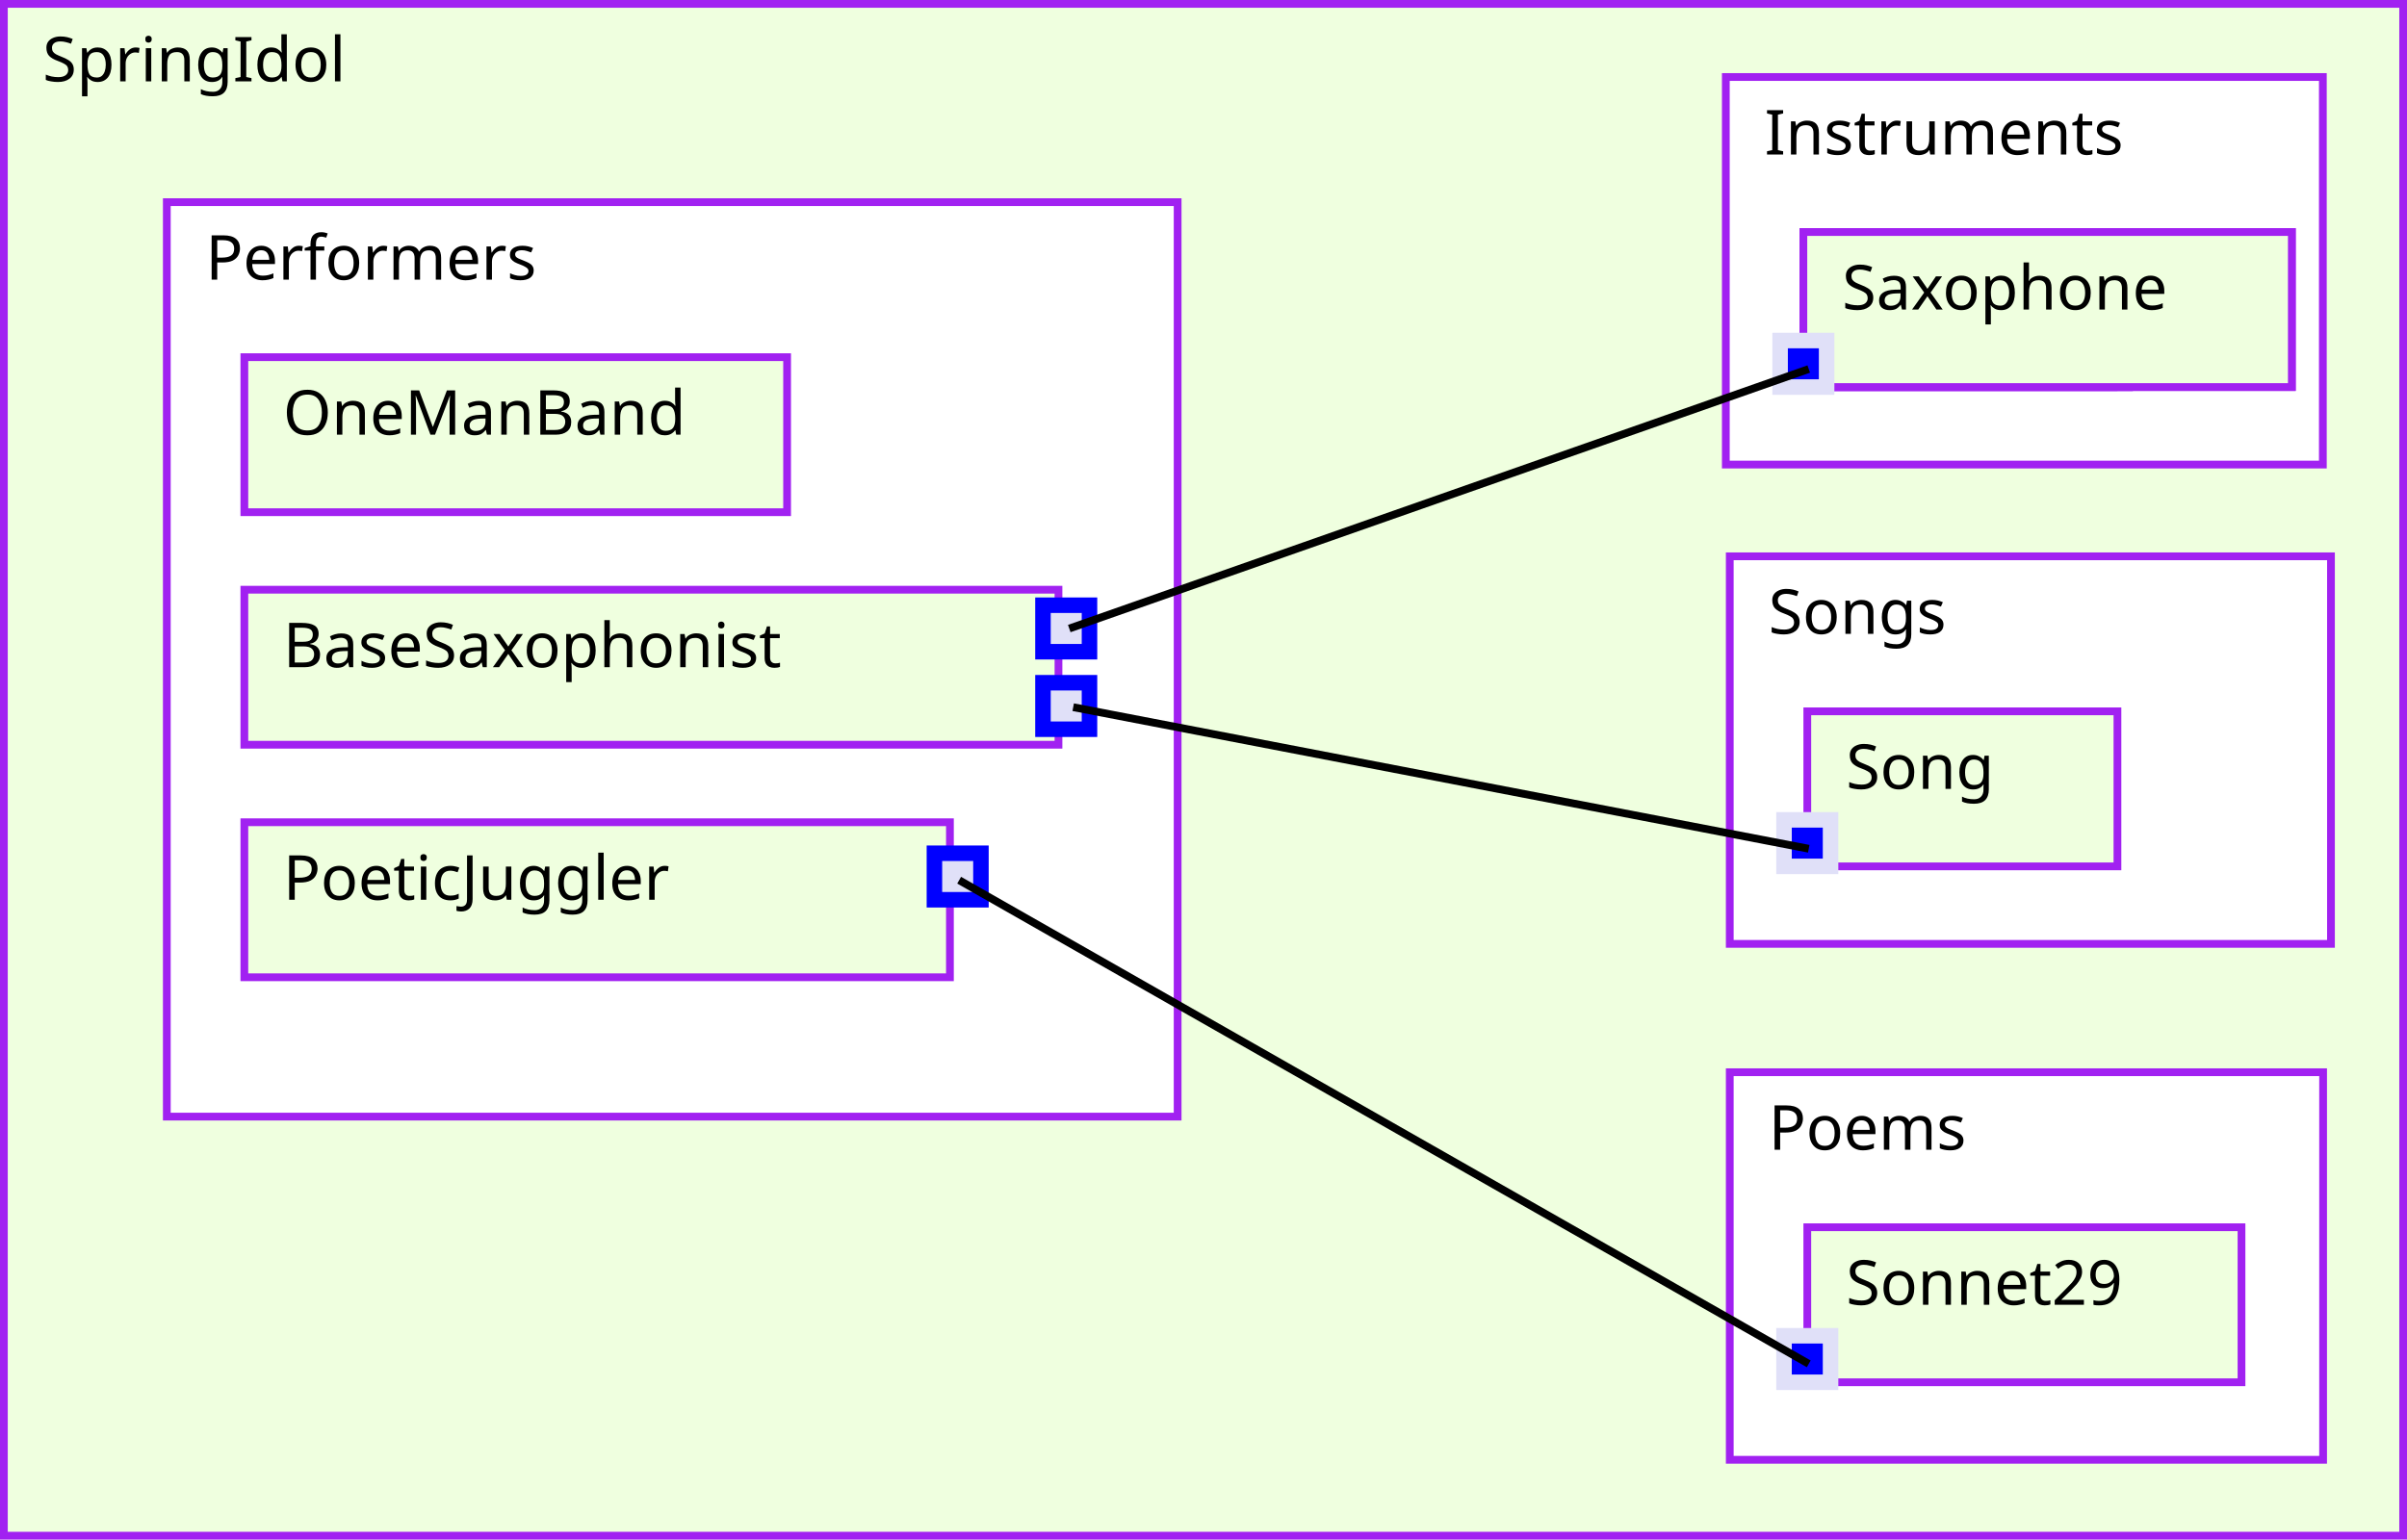
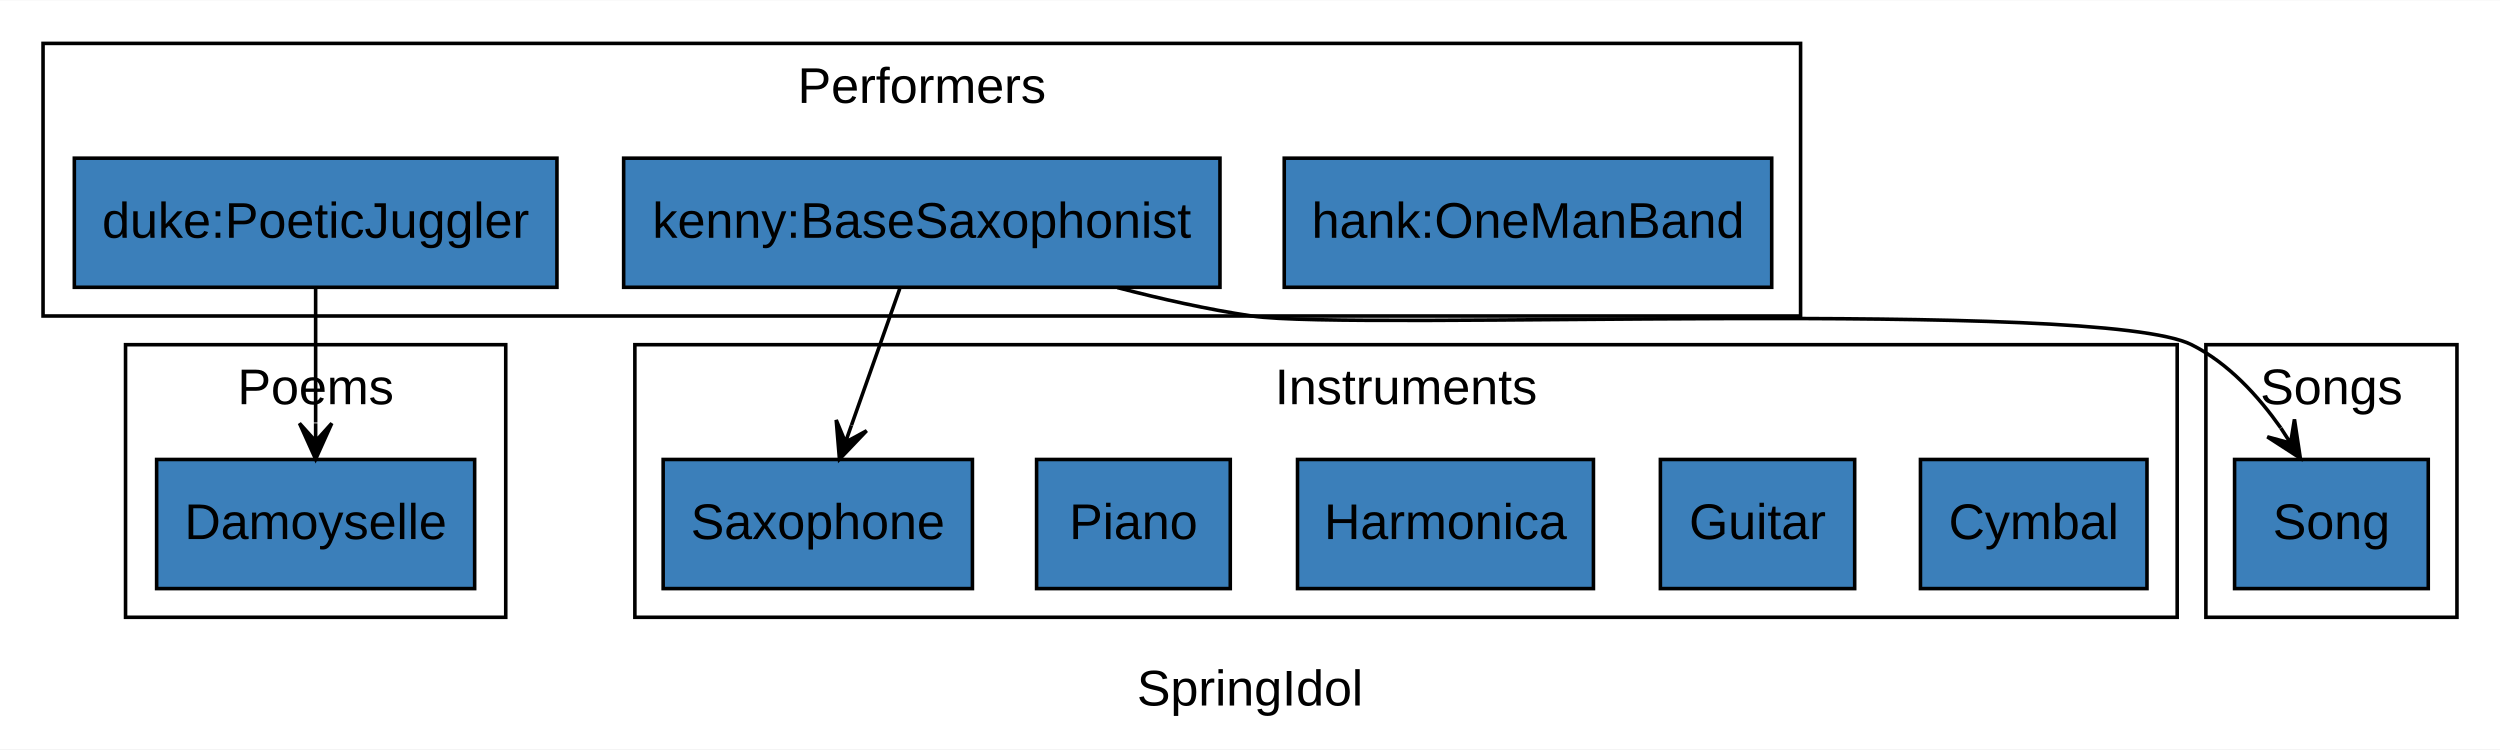
- <svg xmlns="http://www.w3.org/2000/svg" version="1.1" width="310.438" height="198.625" id="svg2">
-   <defs id="defs138">
-     </defs>
-   <g id="g7" transform="translate(-9.5,-9.5)">
-     <rect style="fill:#efffdf;stroke:#a121f1;stroke-width:1px" id="rect9" height="197.623" width="309.443" y="10" x="10" />
-     <text style="font-size:8px;fill:#000000;font-family:Verdana" id="text11" font-size="8.0" y="20" x="15">SpringIdol</text>
-   </g>
-   <g transform="translate(212.5849,-0.06565)" id="instruments_1">
-     <g id="g16">
-       <rect style="fill:#ffffff;stroke:#a121f1;stroke-width:1px" id="rect18" height="50" width="77" y="10" x="10" />
-       <text style="font-size:8px;fill:#000000;font-family:Verdana" id="text20" font-size="8.0" y="20" x="15">Instruments</text>
+ <svg xmlns="http://www.w3.org/2000/svg" width="697pt" height="209pt" viewBox="0.00 0.00 697.00 208.80">
+   <g id="SpringIdol" class="graph" transform="scale(1 1) rotate(0) translate(4 204.8)">
+     <polygon fill="white" stroke="none" points="-4,4 -4,-204.8 693,-204.8 693,4 -4,4" />
+     <text text-anchor="middle" x="344.5" y="-8.2" font-family="arial" font-size="14.00">SpringIdol</text>
+     <g id="SpringIdol/Instruments" class="cluster">
+       <polygon fill="none" stroke="black" points="173,-32.8 173,-108.8 603,-108.8 603,-32.8 173,-32.8" />
+       <text text-anchor="middle" x="388" y="-92.2" font-family="arial" font-size="14.00">Instruments</text>
    </g>
-     <g id="cymbal_2">
-       <rect style="fill:#efffdf;stroke:#a121f1;stroke-width:1px" id="rect25" height="20" width="42" y="30" x="20" />
-       <text style="font-size:8px;fill:#000000;font-family:Verdana" id="text27" font-size="8.0" y="40" x="25">Cymbal</text>
+     <g id="SpringIdol/Performers" class="cluster">
+       <polygon fill="none" stroke="black" points="8,-116.8 8,-192.8 498,-192.8 498,-116.8 8,-116.8" />
+       <text text-anchor="middle" x="253" y="-176.2" font-family="arial" font-size="14.00">Performers</text>
    </g>
-     <g id="guitar_3">
-       <rect style="fill:#efffdf;stroke:#a121f1;stroke-width:1px" id="rect32" height="20" width="42" y="30" x="20" />
-       <text style="font-size:8px;fill:#000000;font-family:Verdana" id="text34" font-size="8.0" y="40" x="25">Guitar</text>
+     <g id="SpringIdol/Songs" class="cluster">
+       <polygon fill="none" stroke="black" points="611,-32.8 611,-108.8 681,-108.8 681,-32.8 611,-32.8" />
+       <text text-anchor="middle" x="646" y="-92.2" font-family="arial" font-size="14.00">Songs</text>
    </g>
-     <g id="harmonica_4">
-       <rect style="fill:#efffdf;stroke:#a121f1;stroke-width:1px" id="rect39" height="20" width="63" y="30" x="20" />
-       <text style="font-size:8px;fill:#000000;font-family:Verdana" id="text41" font-size="8.0" y="40" x="25">Harmonica</text>
+     <g id="SpringIdol/Poems" class="cluster">
+       <polygon fill="none" stroke="black" points="31,-32.8 31,-108.8 137,-108.8 137,-32.8 31,-32.8" />
+       <text text-anchor="middle" x="84" y="-92.2" font-family="arial" font-size="14.00">Poems</text>
    </g>
-     <g id="piano_5">
-       <rect style="fill:#efffdf;stroke:#a121f1;stroke-width:1px" id="rect46" height="20" width="40" y="30" x="20" />
-       <text style="font-size:8px;fill:#000000;font-family:Verdana" id="text48" font-size="8.0" y="40" x="25">Piano</text>
+     <g id="SpringIdol/Instruments/Cymbal" class="node">
+       <polygon fill="#3b7fba" stroke="black" points="594.578,-76.8 531.422,-76.8 531.422,-40.8 594.578,-40.8 594.578,-76.8" />
+       <text text-anchor="middle" x="563" y="-54.6" font-family="arial" font-size="14.00">Cymbal</text>
    </g>
-     <g id="saxophone_6">
-       <rect style="fill:#efffdf;stroke:#a121f1;stroke-width:1px" id="rect53" height="20" width="63" y="30" x="20" />
-       <text style="font-size:8px;fill:#000000;font-family:Verdana" id="text55" font-size="8.0" y="40" x="25">Saxophone</text>
-       <rect style="fill:#0000ff;stroke:#e0e0f8;stroke-width:2px" id="rect57" height="6" width="6" y="44" x="17" />
+     <g id="SpringIdol/Instruments/Guitar" class="node">
+       <polygon fill="#3b7fba" stroke="black" points="513.085,-76.8 458.915,-76.8 458.915,-40.8 513.085,-40.8 513.085,-76.8" />
+       <text text-anchor="middle" x="486" y="-54.6" font-family="arial" font-size="14.00">Guitar</text>
+     </g>
+     <g id="SpringIdol/Instruments/Harmonica" class="node">
+       <polygon fill="#3b7fba" stroke="black" points="440.251,-76.8 357.749,-76.8 357.749,-40.8 440.251,-40.8 440.251,-76.8" />
+       <text text-anchor="middle" x="399" y="-54.6" font-family="arial" font-size="14.00">Harmonica</text>
+     </g>
+     <g id="SpringIdol/Instruments/Piano" class="node">
+       <polygon fill="#3b7fba" stroke="black" points="339,-76.8 285,-76.8 285,-40.8 339,-40.8 339,-76.8" />
+       <text text-anchor="middle" x="312" y="-54.6" font-family="arial" font-size="14.00">Piano</text>
+     </g>
+     <g id="SpringIdol/Instruments/Saxophone" class="node">
+       <polygon fill="#3b7fba" stroke="black" points="267.112,-76.8 180.888,-76.8 180.888,-40.8 267.112,-40.8 267.112,-76.8" />
+       <text text-anchor="middle" x="224" y="-54.6" font-family="arial" font-size="14.00">Saxophone</text>
+     </g>
+     <g id="SpringIdol/Performers/OneManBand" class="node">
+       <polygon fill="#3b7fba" stroke="black" points="489.954,-160.8 354.046,-160.8 354.046,-124.8 489.954,-124.8 489.954,-160.8" />
+       <text text-anchor="middle" x="422" y="-138.6" font-family="arial" font-size="14.00">hank:OneManBand</text>
+     </g>
+     <g id="SpringIdol/Performers/PoeticJuggler" class="node">
+       <polygon fill="#3b7fba" stroke="black" points="151.276,-160.8 16.724,-160.8 16.724,-124.8 151.276,-124.8 151.276,-160.8" />
+       <text text-anchor="middle" x="84" y="-138.6" font-family="arial" font-size="14.00">duke:PoeticJuggler</text>
+     </g>
+     <g id="SpringIdol/Poems/Damoyselle" class="node">
+       <polygon fill="#3b7fba" stroke="black" points="128.333,-76.8 39.667,-76.8 39.667,-40.8 128.333,-40.8 128.333,-76.8" />
+       <text text-anchor="middle" x="84" y="-54.6" font-family="arial" font-size="14.00">Damoyselle</text>
+     </g>
+     <g id="SpringIdol_edge1" class="edge">
+       <path fill="none" stroke="black" d="M84,-124.41C84,-113.574 84,-99.401 84,-87.091" />
+       <polygon fill="black" stroke="black" points="84,-76.884 88.5,-86.884 84,-81.884 84,-86.884 84,-86.884 84,-86.884 84,-81.884 79.5,-86.884 84,-76.884 84,-76.884" />
+     </g>
+     <g id="SpringIdol/Performers/BaseSaxophonist" class="node">
+       <polygon fill="#3b7fba" stroke="black" points="336.127,-160.8 169.873,-160.8 169.873,-124.8 336.127,-124.8 336.127,-160.8" />
+       <text text-anchor="middle" x="253" y="-138.6" font-family="arial" font-size="14.00">kenny:BaseSaxophonist</text>
+     </g>
+     <g id="SpringIdol_edge3" class="edge">
+       <path fill="none" stroke="black" d="M246.85,-124.41C242.94,-113.355 237.802,-98.827 233.389,-86.348" />
+       <polygon fill="black" stroke="black" points="230.042,-76.884 237.619,-84.811 231.709,-81.598 233.376,-86.312 233.376,-86.312 233.376,-86.312 231.709,-81.598 229.134,-87.812 230.042,-76.884 230.042,-76.884" />
+     </g>
+     <g id="SpringIdol/Songs/Song" class="node">
+       <polygon fill="#3b7fba" stroke="black" points="673,-76.8 619,-76.8 619,-40.8 673,-40.8 673,-76.8" />
+       <text text-anchor="middle" x="646" y="-54.6" font-family="arial" font-size="14.00">Song</text>
+     </g>
+     <g id="SpringIdol_edge2" class="edge">
+       <path fill="none" stroke="black" d="M307.524,-124.724C319.742,-121.533 332.722,-118.63 345,-116.8 373.807,-112.507 580.962,-121.848 607,-108.8 617.165,-103.706 625.534,-94.597 631.877,-85.603" />
+       <polygon fill="black" stroke="black" points="637.331,-77.15 635.69,-87.993 634.62,-81.352 631.909,-85.553 631.909,-85.553 631.909,-85.553 634.62,-81.352 628.128,-83.114 637.331,-77.15 637.331,-77.15" />
    </g>
  </g>
-   <g id="g62" transform="translate(11.51461,16.08028)">
-     <rect x="10" y="10" width="130.368" height="117.977" id="rect64" style="fill:#ffffff;stroke:#a121f1;stroke-width:1px" />
-     <text x="15" y="20" font-size="8.0" id="text66" style="font-size:8px;fill:#000000;font-family:Verdana">Performers</text>
-   </g>
-   <g id="oneManBand_8" transform="translate(11.51461,16.08028)">
-     <rect x="20" y="30" width="70" height="20" id="rect71" style="fill:#efffdf;stroke:#a121f1;stroke-width:1px" />
-     <text x="25" y="40" font-size="8.0" id="text73" style="font-size:8px;fill:#000000;font-family:Verdana">OneManBand</text>
-   </g>
-   <g id="poeticJuggler_9" transform="translate(11.51461,76.0803)">
-     <rect x="20" y="30" width="91" height="20" id="rect78" style="fill:#efffdf;stroke:#a121f1;stroke-width:1px" />
-     <text x="25" y="40" font-size="8.0" id="text80" style="font-size:8px;fill:#000000;font-family:Verdana">PoeticJuggler</text>
-     <rect x="109" y="34" width="6" height="6" id="rect82" style="fill:#e0e0f8;stroke:#0000ff;stroke-width:2px" />
-   </g>
-   <g id="baseSaxophonist_10" transform="translate(11.51461,46.08028)">
-     <rect x="20" y="30" width="105" height="20" id="rect87" style="fill:#efffdf;stroke:#a121f1;stroke-width:1px" />
-     <text x="25" y="40" font-size="8.0" id="text89" style="font-size:8px;fill:#000000;font-family:Verdana">BaseSaxophonist</text>
-     <rect x="123" y="32" width="6" height="6" id="rect91" style="fill:#e0e0f8;stroke:#0000ff;stroke-width:2px" />
-     <rect x="123" y="42" width="6" height="6" id="rect93" style="fill:#e0e0f8;stroke:#0000ff;stroke-width:2px" />
-   </g>
-   <g transform="translate(213.0922,61.7725)" id="songs_11">
-     <g id="g98">
-       <rect style="fill:#ffffff;stroke:#a121f1;stroke-width:1px" id="rect100" height="50" width="77.54" y="10" x="10" />
-       <text style="font-size:8px;fill:#000000;font-family:Verdana" id="text102" font-size="8.0" y="20" x="15">Songs</text>
-     </g>
-     <g id="song_12">
-       <rect style="fill:#efffdf;stroke:#a121f1;stroke-width:1px" id="rect107" height="20" width="40" y="30" x="20" />
-       <text style="font-size:8px;fill:#000000;font-family:Verdana" id="text109" font-size="8.0" y="40" x="25">Song</text>
-       <rect style="fill:#0000ff;stroke:#e0e0f8;stroke-width:2px" id="rect111" height="6" width="6" y="44" x="17" />
-     </g>
-   </g>
-   <g transform="translate(213.0922,128.3316)" id="poems_13">
-     <g id="g116">
-       <rect style="fill:#ffffff;stroke:#a121f1;stroke-width:1px" id="rect118" height="50" width="76.525" y="10" x="10" />
-       <text style="font-size:8px;fill:#000000;font-family:Verdana" id="text120" font-size="8.0" y="20" x="15">Poems</text>
-     </g>
-     <g id="sonnet29_14">
-       <rect style="fill:#efffdf;stroke:#a121f1;stroke-width:1px" id="rect125" height="20" width="56" y="30" x="20" />
-       <text style="font-size:8px;fill:#000000;font-family:Verdana" id="text127" font-size="8.0" y="40" x="25">Sonnet29</text>
-       <rect style="fill:#0000ff;stroke:#e0e0f8;stroke-width:2px" id="rect129" height="6" width="6" y="44" x="17" />
-     </g>
-   </g>
-   <path style="fill:none;stroke:#000000;stroke-width:1px;stroke-linecap:butt;stroke-linejoin:miter;stroke-opacity:1" d="M 137.907,81.09 233.279,47.609" id="path2093" />
-   <path style="fill:none;stroke:#000000;stroke-width:1px;stroke-linecap:butt;stroke-linejoin:miter;stroke-opacity:1" d="m 138.414,91.236 94.864,18.263" id="path2095" />
-   <path style="fill:none;stroke:#000000;stroke-width:1px;stroke-linecap:butt;stroke-linejoin:miter;stroke-opacity:1" d="m 123.703,113.557 109.576,62.397" id="path2097" />
</svg>
